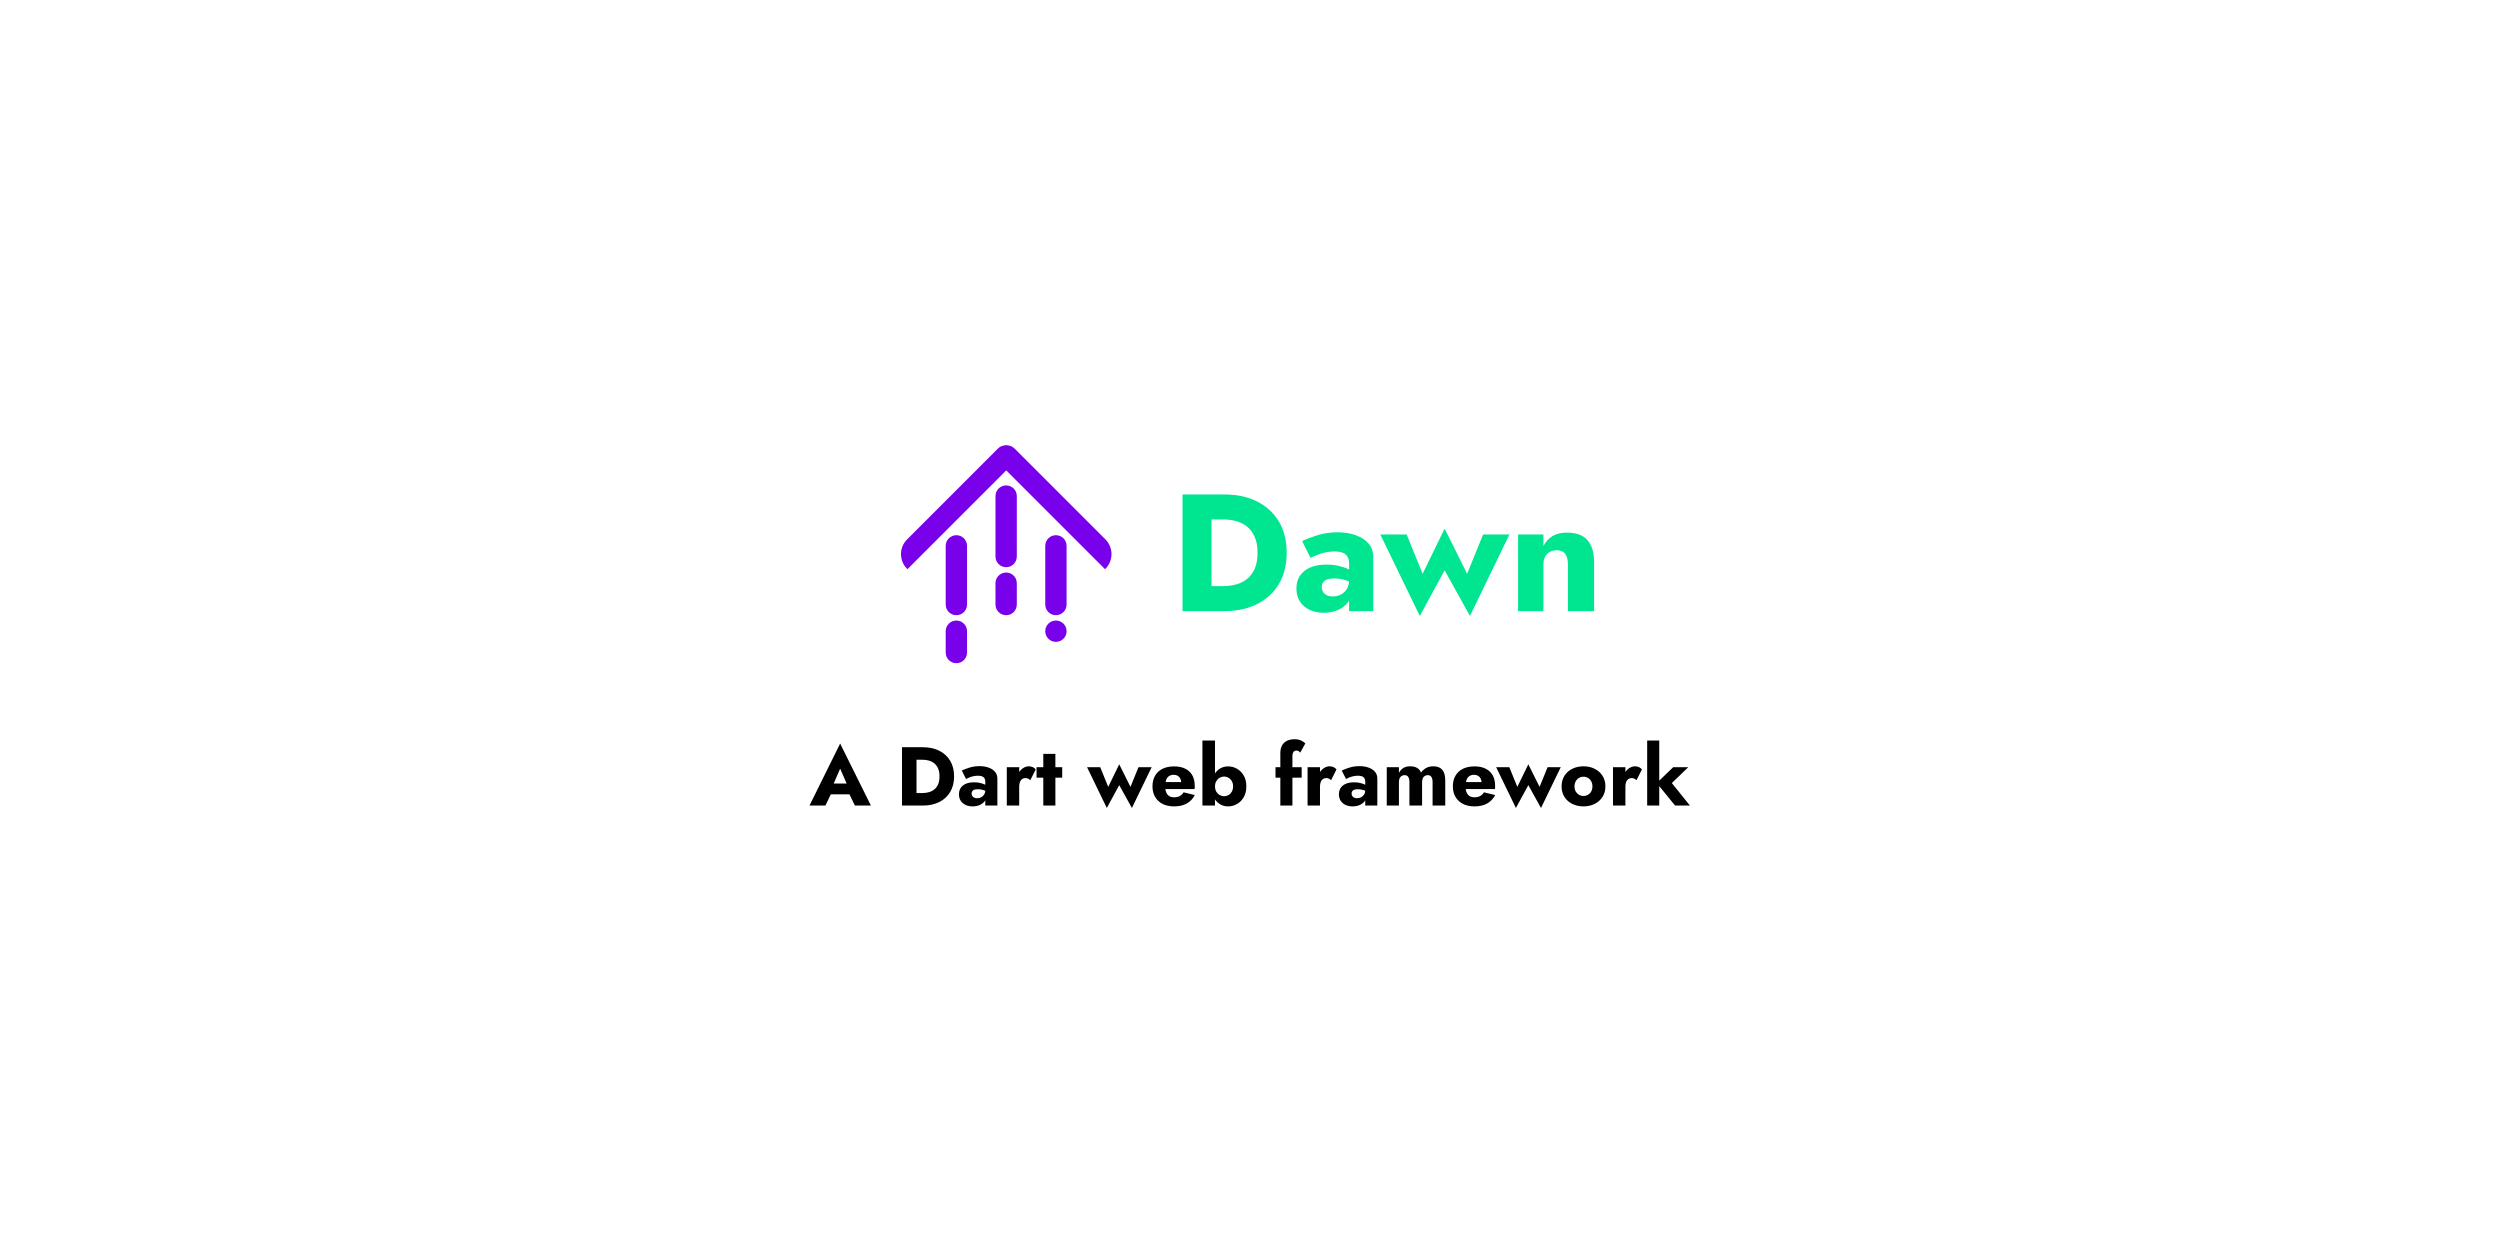
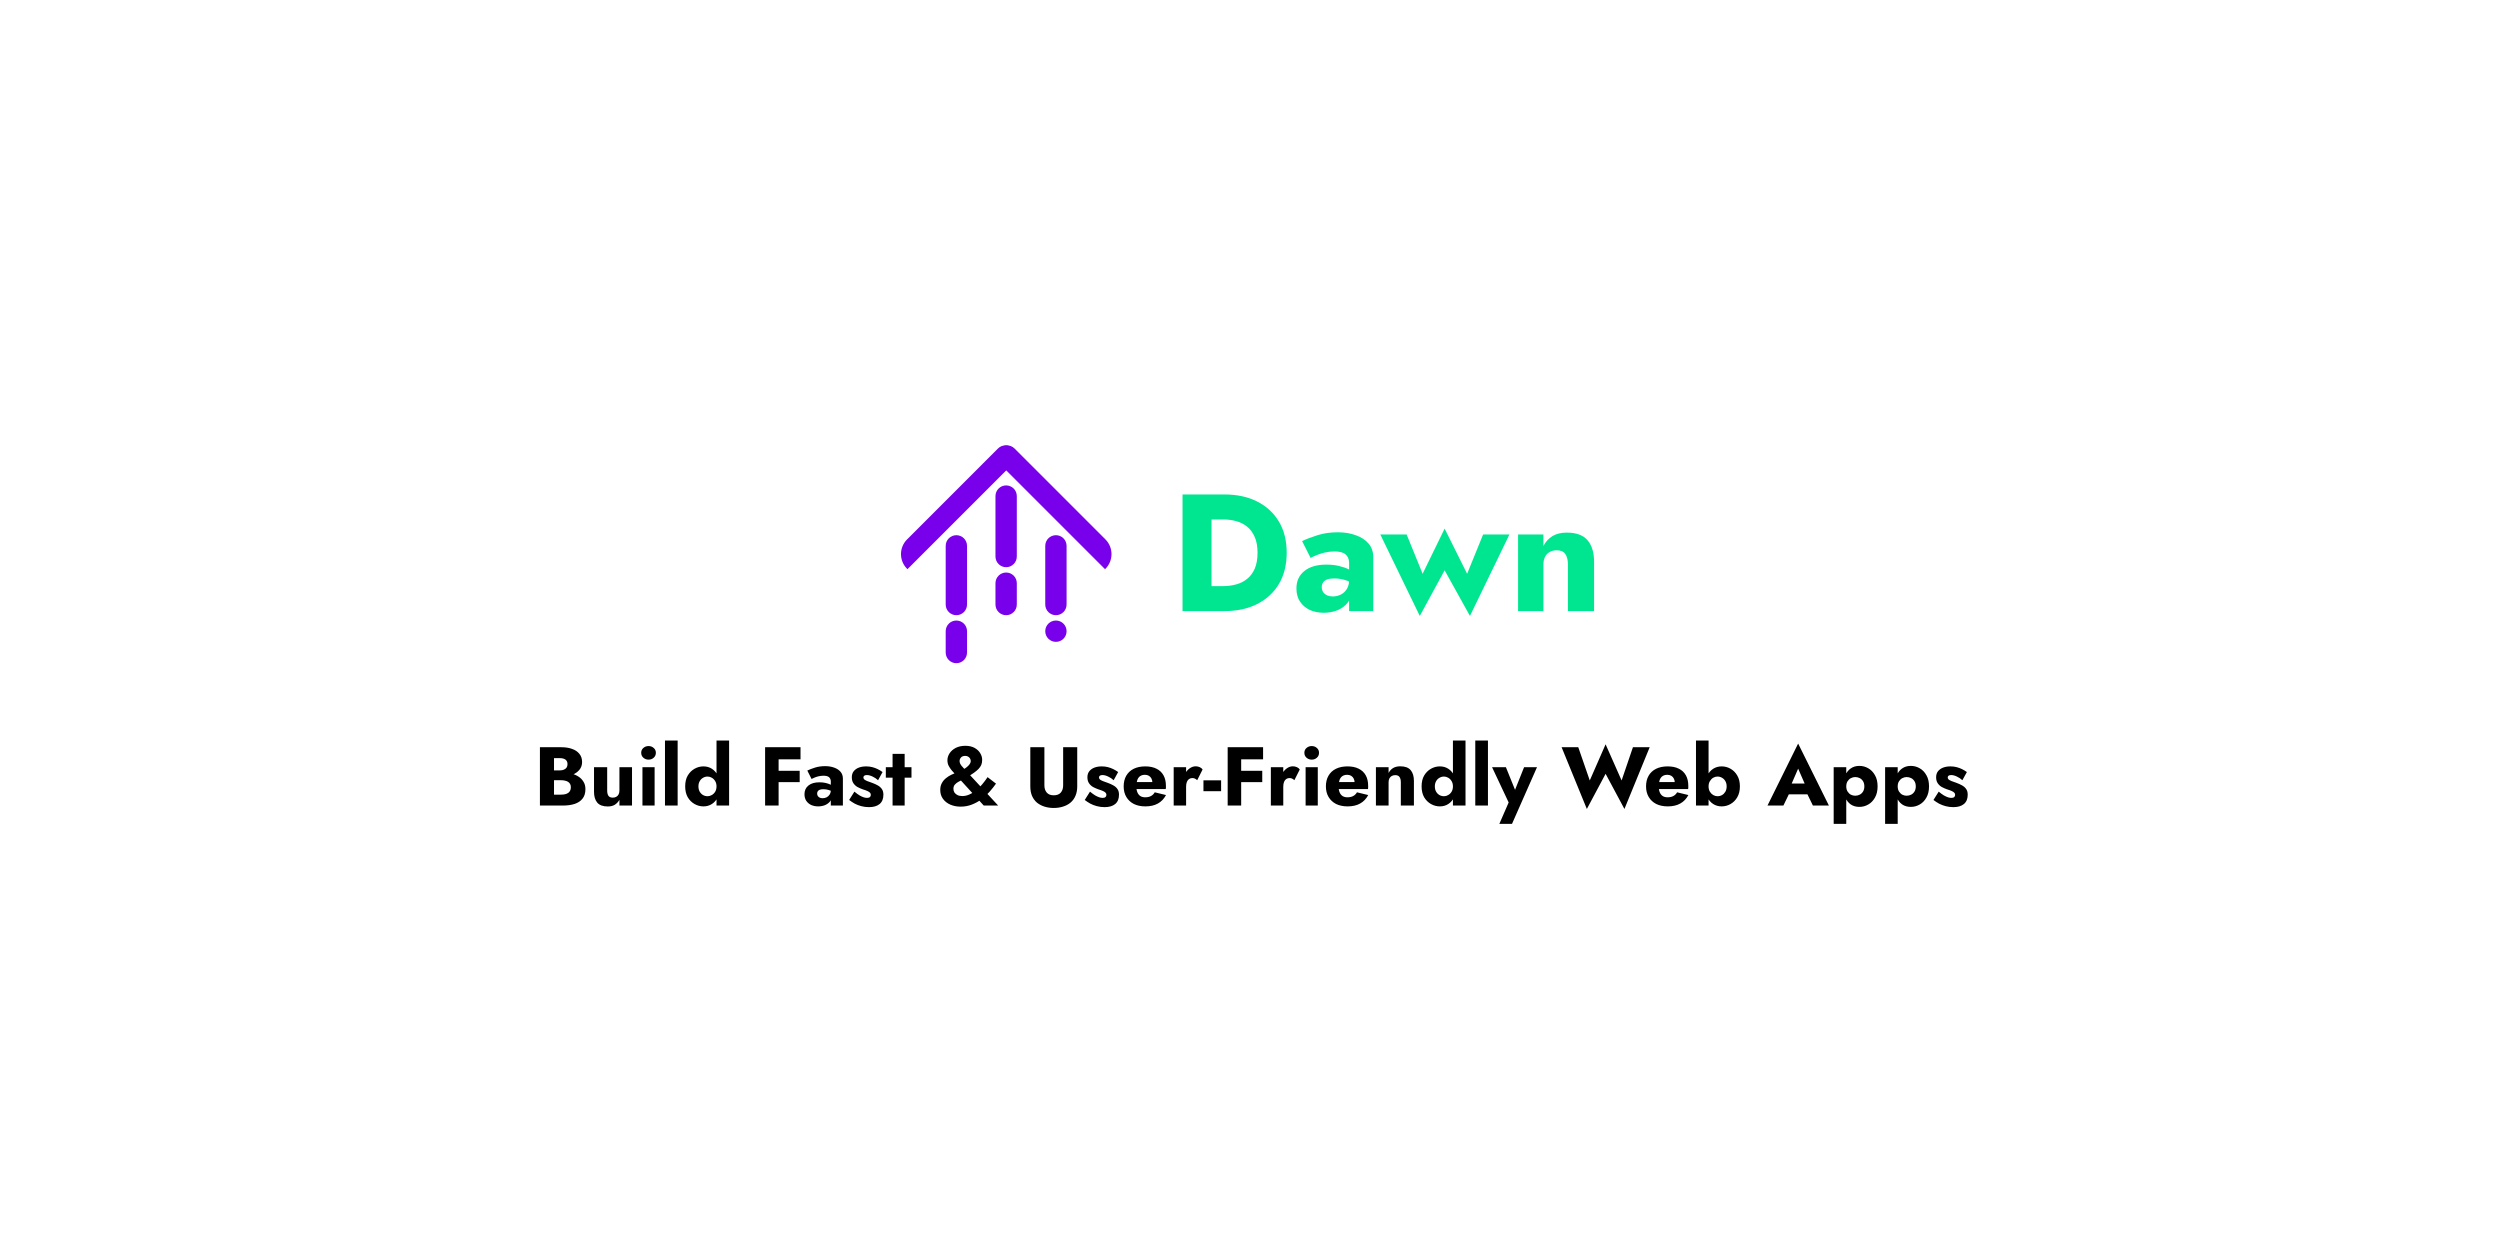
<svg xmlns="http://www.w3.org/2000/svg" width="720" height="360" viewBox="0 0 720 360" fill="none">
  <rect width="720" height="360" fill="white" />
  <path d="M340.568 142.4V176H348.92V142.4H340.568ZM352.568 176C356.248 176 359.432 175.312 362.12 173.936C364.808 172.56 366.888 170.624 368.36 168.128C369.832 165.6 370.568 162.624 370.568 159.2C370.568 155.744 369.832 152.768 368.36 150.272C366.888 147.776 364.808 145.84 362.12 144.464C359.432 143.088 356.248 142.4 352.568 142.4H345.944V149.6H352.28C353.56 149.6 354.792 149.76 355.976 150.08C357.192 150.4 358.248 150.928 359.144 151.664C360.072 152.4 360.808 153.392 361.352 154.64C361.896 155.856 362.168 157.376 362.168 159.2C362.168 161.024 361.896 162.56 361.352 163.808C360.808 165.024 360.072 166 359.144 166.736C358.248 167.472 357.192 168 355.976 168.32C354.792 168.64 353.56 168.8 352.28 168.8H345.944V176H352.568ZM380.667 169.088C380.667 168.544 380.795 168.096 381.051 167.744C381.307 167.36 381.691 167.072 382.203 166.88C382.715 166.688 383.403 166.592 384.267 166.592C385.387 166.592 386.443 166.752 387.435 167.072C388.459 167.36 389.355 167.792 390.123 168.368V165.152C389.739 164.736 389.163 164.336 388.395 163.952C387.627 163.568 386.699 163.248 385.611 162.992C384.555 162.736 383.355 162.608 382.011 162.608C379.259 162.608 377.131 163.232 375.627 164.48C374.123 165.696 373.371 167.36 373.371 169.472C373.371 170.976 373.723 172.256 374.427 173.312C375.163 174.368 376.123 175.168 377.307 175.712C378.523 176.224 379.835 176.48 381.243 176.48C382.651 176.48 383.963 176.24 385.179 175.76C386.395 175.248 387.387 174.512 388.155 173.552C388.923 172.56 389.307 171.36 389.307 169.952L388.539 167.072C388.539 168.096 388.315 168.96 387.867 169.664C387.419 170.368 386.843 170.896 386.139 171.248C385.435 171.6 384.667 171.776 383.835 171.776C383.259 171.776 382.731 171.68 382.251 171.488C381.771 171.264 381.387 170.96 381.099 170.576C380.811 170.16 380.667 169.664 380.667 169.088ZM377.451 160.688C377.771 160.496 378.283 160.256 378.987 159.968C379.691 159.648 380.507 159.376 381.435 159.152C382.395 158.928 383.371 158.816 384.363 158.816C385.035 158.816 385.627 158.88 386.139 159.008C386.683 159.136 387.131 159.344 387.483 159.632C387.835 159.92 388.091 160.272 388.251 160.688C388.443 161.072 388.539 161.536 388.539 162.08V176H395.499V160.448C395.499 158.912 395.051 157.616 394.155 156.56C393.259 155.504 392.043 154.704 390.507 154.16C388.971 153.584 387.227 153.296 385.275 153.296C383.195 153.296 381.275 153.568 379.515 154.112C377.755 154.656 376.251 155.232 375.003 155.84L377.451 160.688ZM397.523 153.92L408.899 177.392L416.051 164.24L423.347 177.392L434.723 153.92H427.139L422.531 165.248L416.051 152.24L409.715 165.248L405.107 153.92H397.523ZM451.559 162.56V176H459.095V161.792C459.095 159.136 458.471 157.072 457.223 155.6C455.975 154.128 453.975 153.392 451.223 153.392C449.591 153.392 448.215 153.728 447.095 154.4C446.007 155.072 445.143 156.016 444.503 157.232V153.92H437.207V176H444.503V162.56C444.503 161.696 444.663 160.96 444.983 160.352C445.303 159.744 445.751 159.28 446.327 158.96C446.903 158.64 447.575 158.48 448.343 158.48C449.495 158.48 450.311 158.832 450.791 159.536C451.303 160.24 451.559 161.248 451.559 162.56Z" fill="#00E690" />
  <path d="M287.844 133.517C286.645 132.317 286.645 130.372 287.844 129.172C289.044 127.973 290.989 127.973 292.189 129.172L318.357 155.341C320.7 157.684 320.7 161.483 318.357 163.826L318.255 163.928L287.844 133.517Z" fill="#7900EA" />
  <path d="M287.411 129.172C288.611 127.973 290.556 127.973 291.756 129.172C292.955 130.372 292.955 132.317 291.756 133.517L261.344 163.928L261.243 163.826C258.9 161.483 258.899 157.684 261.243 155.341L287.411 129.172Z" fill="#7900EA" />
  <rect x="286.696" y="139.8" width="6.144" height="23.552" rx="3.072" fill="#7900EA" />
  <rect x="301.032" y="178.712" width="6.144" height="6.144" rx="3.072" fill="#7900EA" />
  <rect x="286.696" y="164.888" width="6.144" height="12.288" rx="3.072" fill="#7900EA" />
  <rect x="272.36" y="178.712" width="6.144" height="12.288" rx="3.072" fill="#7900EA" />
  <rect x="272.36" y="154.136" width="6.144" height="23.04" rx="3.072" fill="#7900EA" />
  <rect x="301.032" y="154.136" width="6.144" height="23.04" rx="3.072" fill="#7900EA" />
-   <path d="M237.572 228.76H246.452L246.188 225.664H237.86L237.572 228.76ZM241.964 221.368L244.34 226.816L244.196 227.848L246.212 232H250.82L241.964 214.144L233.132 232H237.716L239.804 227.68L239.612 226.792L241.964 221.368ZM259.776 215.2V232H263.952V215.2H259.776ZM265.776 232C267.616 232 269.208 231.656 270.552 230.968C271.896 230.28 272.936 229.312 273.672 228.064C274.408 226.8 274.776 225.312 274.776 223.6C274.776 221.872 274.408 220.384 273.672 219.136C272.936 217.888 271.896 216.92 270.552 216.232C269.208 215.544 267.616 215.2 265.776 215.2H262.464V218.8H265.632C266.272 218.8 266.888 218.88 267.48 219.04C268.088 219.2 268.616 219.464 269.064 219.832C269.528 220.2 269.896 220.696 270.168 221.32C270.44 221.928 270.576 222.688 270.576 223.6C270.576 224.512 270.44 225.28 270.168 225.904C269.896 226.512 269.528 227 269.064 227.368C268.616 227.736 268.088 228 267.48 228.16C266.888 228.32 266.272 228.4 265.632 228.4H262.464V232H265.776ZM279.826 228.544C279.826 228.272 279.89 228.048 280.018 227.872C280.146 227.68 280.338 227.536 280.594 227.44C280.85 227.344 281.194 227.296 281.626 227.296C282.186 227.296 282.714 227.376 283.21 227.536C283.722 227.68 284.17 227.896 284.554 228.184V226.576C284.362 226.368 284.074 226.168 283.69 225.976C283.306 225.784 282.842 225.624 282.298 225.496C281.77 225.368 281.17 225.304 280.498 225.304C279.122 225.304 278.058 225.616 277.306 226.24C276.554 226.848 276.178 227.68 276.178 228.736C276.178 229.488 276.354 230.128 276.706 230.656C277.074 231.184 277.554 231.584 278.146 231.856C278.754 232.112 279.41 232.24 280.114 232.24C280.818 232.24 281.474 232.12 282.082 231.88C282.69 231.624 283.186 231.256 283.57 230.776C283.954 230.28 284.146 229.68 284.146 228.976L283.762 227.536C283.762 228.048 283.65 228.48 283.426 228.832C283.202 229.184 282.914 229.448 282.562 229.624C282.21 229.8 281.826 229.888 281.41 229.888C281.122 229.888 280.858 229.84 280.618 229.744C280.378 229.632 280.186 229.48 280.042 229.288C279.898 229.08 279.826 228.832 279.826 228.544ZM278.218 224.344C278.378 224.248 278.634 224.128 278.986 223.984C279.338 223.824 279.746 223.688 280.21 223.576C280.69 223.464 281.178 223.408 281.674 223.408C282.01 223.408 282.306 223.44 282.562 223.504C282.834 223.568 283.058 223.672 283.234 223.816C283.41 223.96 283.538 224.136 283.618 224.344C283.714 224.536 283.762 224.768 283.762 225.04V232H287.242V224.224C287.242 223.456 287.018 222.808 286.57 222.28C286.122 221.752 285.514 221.352 284.746 221.08C283.978 220.792 283.106 220.648 282.13 220.648C281.09 220.648 280.13 220.784 279.25 221.056C278.37 221.328 277.618 221.616 276.994 221.92L278.218 224.344ZM293.531 220.96H289.955V232H293.531V220.96ZM296.723 224.704L298.283 221.608C298.091 221.32 297.811 221.096 297.443 220.936C297.075 220.776 296.691 220.696 296.291 220.696C295.683 220.696 295.099 220.896 294.539 221.296C293.979 221.696 293.523 222.24 293.171 222.928C292.835 223.616 292.667 224.4 292.667 225.28L293.531 226.552C293.531 226.024 293.603 225.576 293.747 225.208C293.891 224.84 294.099 224.56 294.371 224.368C294.643 224.176 294.955 224.08 295.307 224.08C295.627 224.08 295.891 224.136 296.099 224.248C296.323 224.36 296.531 224.512 296.723 224.704ZM298.526 220.96V223.96H305.918V220.96H298.526ZM300.47 217.12V232H303.95V217.12H300.47ZM313.074 220.96L318.762 232.696L322.338 226.12L325.986 232.696L331.674 220.96H327.882L325.578 226.624L322.338 220.12L319.17 226.624L316.866 220.96H313.074ZM338.18 232.24C339.588 232.24 340.78 231.968 341.756 231.424C342.748 230.88 343.532 230.064 344.108 228.976L340.868 228.184C340.596 228.664 340.228 229.024 339.764 229.264C339.316 229.504 338.772 229.624 338.132 229.624C337.572 229.624 337.1 229.504 336.716 229.264C336.332 229.008 336.044 228.64 335.852 228.16C335.66 227.68 335.564 227.104 335.564 226.432C335.58 225.696 335.676 225.088 335.852 224.608C336.044 224.112 336.324 223.744 336.692 223.504C337.06 223.264 337.516 223.144 338.06 223.144C338.492 223.144 338.868 223.24 339.188 223.432C339.508 223.624 339.756 223.896 339.932 224.248C340.108 224.6 340.196 225.016 340.196 225.496C340.196 225.608 340.164 225.752 340.1 225.928C340.052 226.088 339.988 226.224 339.908 226.336L340.772 225.232H333.956V227.248H344.036C344.068 227.136 344.084 227 344.084 226.84C344.084 226.664 344.084 226.488 344.084 226.312C344.084 225.128 343.852 224.12 343.388 223.288C342.924 222.456 342.252 221.824 341.372 221.392C340.492 220.944 339.412 220.72 338.132 220.72C336.852 220.72 335.74 220.952 334.796 221.416C333.868 221.88 333.156 222.544 332.66 223.408C332.164 224.272 331.916 225.296 331.916 226.48C331.916 227.648 332.172 228.664 332.684 229.528C333.196 230.392 333.916 231.064 334.844 231.544C335.788 232.008 336.9 232.24 338.18 232.24ZM349.922 213.28H346.298V232H349.922V213.28ZM358.946 226.48C358.946 225.232 358.69 224.184 358.178 223.336C357.682 222.488 357.034 221.84 356.234 221.392C355.45 220.944 354.602 220.72 353.69 220.72C352.778 220.72 351.962 220.952 351.242 221.416C350.522 221.88 349.954 222.544 349.538 223.408C349.122 224.256 348.914 225.28 348.914 226.48C348.914 227.664 349.122 228.688 349.538 229.552C349.954 230.416 350.522 231.08 351.242 231.544C351.962 232.008 352.778 232.24 353.69 232.24C354.602 232.24 355.45 232.016 356.234 231.568C357.034 231.12 357.682 230.472 358.178 229.624C358.69 228.76 358.946 227.712 358.946 226.48ZM355.13 226.48C355.13 227.056 355.01 227.56 354.77 227.992C354.53 228.408 354.21 228.736 353.81 228.976C353.41 229.2 352.97 229.312 352.49 229.312C352.074 229.312 351.666 229.2 351.266 228.976C350.882 228.752 350.562 228.432 350.306 228.016C350.05 227.584 349.922 227.072 349.922 226.48C349.922 225.888 350.05 225.384 350.306 224.968C350.562 224.536 350.882 224.208 351.266 223.984C351.666 223.76 352.074 223.648 352.49 223.648C352.97 223.648 353.41 223.768 353.81 224.008C354.21 224.232 354.53 224.56 354.77 224.992C355.01 225.408 355.13 225.904 355.13 226.48ZM367.346 220.96V223.96H374.882V220.96H367.346ZM374.474 216.76L375.938 214.096C375.778 213.936 375.562 213.768 375.29 213.592C375.018 213.4 374.69 213.24 374.306 213.112C373.922 212.968 373.45 212.896 372.89 212.896C371.978 212.896 371.21 213.056 370.586 213.376C369.978 213.696 369.514 214.152 369.194 214.744C368.89 215.336 368.738 216.048 368.738 216.88V232H372.218V217.792C372.218 217.408 372.266 217.096 372.362 216.856C372.458 216.616 372.586 216.44 372.746 216.328C372.922 216.216 373.13 216.16 373.37 216.16C373.578 216.16 373.77 216.208 373.946 216.304C374.138 216.4 374.314 216.552 374.474 216.76ZM380.156 220.96H376.58V232H380.156V220.96ZM383.348 224.704L384.908 221.608C384.716 221.32 384.436 221.096 384.068 220.936C383.7 220.776 383.316 220.696 382.916 220.696C382.308 220.696 381.724 220.896 381.164 221.296C380.604 221.696 380.148 222.24 379.796 222.928C379.46 223.616 379.292 224.4 379.292 225.28L380.156 226.552C380.156 226.024 380.228 225.576 380.372 225.208C380.516 224.84 380.724 224.56 380.996 224.368C381.268 224.176 381.58 224.08 381.932 224.08C382.252 224.08 382.516 224.136 382.724 224.248C382.948 224.36 383.156 224.512 383.348 224.704ZM389.255 228.544C389.255 228.272 389.319 228.048 389.447 227.872C389.575 227.68 389.767 227.536 390.023 227.44C390.279 227.344 390.623 227.296 391.055 227.296C391.615 227.296 392.143 227.376 392.639 227.536C393.151 227.68 393.599 227.896 393.983 228.184V226.576C393.791 226.368 393.503 226.168 393.119 225.976C392.735 225.784 392.271 225.624 391.727 225.496C391.199 225.368 390.599 225.304 389.927 225.304C388.551 225.304 387.487 225.616 386.735 226.24C385.983 226.848 385.607 227.68 385.607 228.736C385.607 229.488 385.783 230.128 386.135 230.656C386.503 231.184 386.983 231.584 387.575 231.856C388.183 232.112 388.839 232.24 389.543 232.24C390.247 232.24 390.903 232.12 391.511 231.88C392.119 231.624 392.615 231.256 392.999 230.776C393.383 230.28 393.575 229.68 393.575 228.976L393.191 227.536C393.191 228.048 393.079 228.48 392.855 228.832C392.631 229.184 392.343 229.448 391.991 229.624C391.639 229.8 391.255 229.888 390.839 229.888C390.551 229.888 390.287 229.84 390.047 229.744C389.807 229.632 389.615 229.48 389.471 229.288C389.327 229.08 389.255 228.832 389.255 228.544ZM387.647 224.344C387.807 224.248 388.063 224.128 388.415 223.984C388.767 223.824 389.175 223.688 389.639 223.576C390.119 223.464 390.607 223.408 391.103 223.408C391.439 223.408 391.735 223.44 391.991 223.504C392.263 223.568 392.487 223.672 392.663 223.816C392.839 223.96 392.967 224.136 393.047 224.344C393.143 224.536 393.191 224.768 393.191 225.04V232H396.671V224.224C396.671 223.456 396.447 222.808 395.999 222.28C395.551 221.752 394.943 221.352 394.175 221.08C393.407 220.792 392.535 220.648 391.559 220.648C390.519 220.648 389.559 220.784 388.679 221.056C387.799 221.328 387.047 221.616 386.423 221.92L387.647 224.344ZM416.233 224.896C416.233 224 416.121 223.24 415.897 222.616C415.673 221.992 415.305 221.52 414.793 221.2C414.297 220.864 413.617 220.696 412.753 220.696C412.001 220.696 411.329 220.856 410.737 221.176C410.145 221.496 409.649 221.944 409.249 222.52C409.025 221.928 408.657 221.48 408.145 221.176C407.633 220.856 406.945 220.696 406.081 220.696C405.329 220.696 404.681 220.864 404.137 221.2C403.609 221.536 403.193 222 402.889 222.592V220.96H399.385V232H402.889V225.28C402.889 224.832 402.953 224.456 403.081 224.152C403.225 223.848 403.417 223.624 403.657 223.48C403.913 223.32 404.201 223.24 404.521 223.24C405.017 223.24 405.369 223.416 405.577 223.768C405.801 224.104 405.913 224.608 405.913 225.28V232H409.561V225.28C409.561 224.832 409.625 224.456 409.753 224.152C409.897 223.848 410.089 223.624 410.329 223.48C410.585 223.32 410.873 223.24 411.193 223.24C411.689 223.24 412.041 223.416 412.249 223.768C412.473 224.104 412.585 224.608 412.585 225.28V232H416.233V224.896ZM424.688 232.24C426.096 232.24 427.288 231.968 428.264 231.424C429.256 230.88 430.04 230.064 430.616 228.976L427.376 228.184C427.104 228.664 426.736 229.024 426.272 229.264C425.824 229.504 425.28 229.624 424.64 229.624C424.08 229.624 423.608 229.504 423.224 229.264C422.84 229.008 422.552 228.64 422.36 228.16C422.168 227.68 422.072 227.104 422.072 226.432C422.088 225.696 422.184 225.088 422.36 224.608C422.552 224.112 422.832 223.744 423.2 223.504C423.568 223.264 424.024 223.144 424.568 223.144C425 223.144 425.376 223.24 425.696 223.432C426.016 223.624 426.264 223.896 426.44 224.248C426.616 224.6 426.704 225.016 426.704 225.496C426.704 225.608 426.672 225.752 426.608 225.928C426.56 226.088 426.496 226.224 426.416 226.336L427.28 225.232H420.464V227.248H430.544C430.576 227.136 430.592 227 430.592 226.84C430.592 226.664 430.592 226.488 430.592 226.312C430.592 225.128 430.36 224.12 429.896 223.288C429.432 222.456 428.76 221.824 427.88 221.392C427 220.944 425.92 220.72 424.64 220.72C423.36 220.72 422.248 220.952 421.304 221.416C420.376 221.88 419.664 222.544 419.168 223.408C418.672 224.272 418.424 225.296 418.424 226.48C418.424 227.648 418.68 228.664 419.192 229.528C419.704 230.392 420.424 231.064 421.352 231.544C422.296 232.008 423.408 232.24 424.688 232.24ZM430.894 220.96L436.583 232.696L440.159 226.12L443.807 232.696L449.495 220.96H445.703L443.398 226.624L440.159 220.12L436.991 226.624L434.687 220.96H430.894ZM449.737 226.48C449.737 227.632 450.009 228.64 450.553 229.504C451.097 230.368 451.849 231.04 452.809 231.52C453.769 232 454.849 232.24 456.049 232.24C457.249 232.24 458.321 232 459.265 231.52C460.225 231.04 460.977 230.368 461.521 229.504C462.081 228.64 462.361 227.632 462.361 226.48C462.361 225.312 462.081 224.296 461.521 223.432C460.977 222.568 460.225 221.896 459.265 221.416C458.321 220.936 457.249 220.696 456.049 220.696C454.849 220.696 453.769 220.936 452.809 221.416C451.849 221.896 451.097 222.568 450.553 223.432C450.009 224.296 449.737 225.312 449.737 226.48ZM453.457 226.48C453.457 225.904 453.577 225.408 453.817 224.992C454.057 224.576 454.369 224.256 454.753 224.032C455.137 223.808 455.569 223.696 456.049 223.696C456.513 223.696 456.937 223.808 457.321 224.032C457.721 224.256 458.033 224.576 458.257 224.992C458.497 225.408 458.617 225.904 458.617 226.48C458.617 227.056 458.497 227.552 458.257 227.968C458.033 228.368 457.721 228.68 457.321 228.904C456.937 229.128 456.513 229.24 456.049 229.24C455.569 229.24 455.137 229.128 454.753 228.904C454.369 228.68 454.057 228.368 453.817 227.968C453.577 227.552 453.457 227.056 453.457 226.48ZM468.117 220.96H464.541V232H468.117V220.96ZM471.309 224.704L472.869 221.608C472.677 221.32 472.397 221.096 472.029 220.936C471.661 220.776 471.277 220.696 470.877 220.696C470.269 220.696 469.685 220.896 469.125 221.296C468.565 221.696 468.109 222.24 467.757 222.928C467.421 223.616 467.253 224.4 467.253 225.28L468.117 226.552C468.117 226.024 468.189 225.576 468.333 225.208C468.477 224.84 468.685 224.56 468.957 224.368C469.229 224.176 469.541 224.08 469.893 224.08C470.213 224.08 470.477 224.136 470.685 224.248C470.909 224.36 471.117 224.512 471.309 224.704ZM474.384 213.28V232H477.864V213.28H474.384ZM481.872 220.96L477.144 225.52L482.424 232H486.696L481.488 225.52L486.216 220.96H481.872Z" fill="black" />
+   <path d="M158.523 223.648H161.667C162.835 223.648 163.859 223.488 164.739 223.168C165.635 222.832 166.339 222.352 166.851 221.728C167.379 221.104 167.643 220.352 167.643 219.472C167.643 218.512 167.379 217.72 166.851 217.096C166.339 216.456 165.635 215.984 164.739 215.68C163.859 215.36 162.835 215.2 161.667 215.2H155.499V232H162.075C163.403 232 164.555 231.84 165.531 231.52C166.507 231.184 167.259 230.672 167.787 229.984C168.331 229.296 168.603 228.392 168.603 227.272C168.603 226.424 168.411 225.704 168.027 225.112C167.659 224.504 167.163 224.008 166.539 223.624C165.915 223.224 165.219 222.936 164.451 222.76C163.683 222.584 162.891 222.496 162.075 222.496H158.523V224.704H161.619C162.019 224.704 162.379 224.744 162.699 224.824C163.035 224.888 163.331 225 163.587 225.16C163.843 225.32 164.043 225.528 164.187 225.784C164.331 226.04 164.403 226.344 164.403 226.696C164.403 227.24 164.275 227.672 164.019 227.992C163.779 228.296 163.451 228.52 163.035 228.664C162.619 228.792 162.147 228.856 161.619 228.856H159.555V218.344H161.235C161.939 218.344 162.483 218.488 162.867 218.776C163.251 219.064 163.443 219.496 163.443 220.072C163.443 220.456 163.355 220.784 163.179 221.056C163.003 221.312 162.747 221.512 162.411 221.656C162.091 221.8 161.699 221.872 161.235 221.872H158.523V223.648ZM174.868 227.68V220.96H171.076V228.064C171.076 229.376 171.388 230.408 172.012 231.16C172.652 231.896 173.66 232.264 175.036 232.264C175.852 232.264 176.532 232.096 177.076 231.76C177.62 231.408 178.06 230.936 178.396 230.344V232H182.02V220.96H178.396V227.68C178.396 228.112 178.316 228.48 178.156 228.784C177.996 229.088 177.772 229.32 177.484 229.48C177.212 229.64 176.876 229.72 176.476 229.72C175.884 229.72 175.468 229.544 175.228 229.192C174.988 228.824 174.868 228.32 174.868 227.68ZM184.665 216.808C184.665 217.384 184.873 217.856 185.289 218.224C185.705 218.592 186.201 218.776 186.777 218.776C187.369 218.776 187.865 218.592 188.265 218.224C188.681 217.856 188.889 217.384 188.889 216.808C188.889 216.232 188.681 215.768 188.265 215.416C187.865 215.048 187.369 214.864 186.777 214.864C186.201 214.864 185.705 215.048 185.289 215.416C184.873 215.768 184.665 216.232 184.665 216.808ZM185.025 220.96V232H188.529V220.96H185.025ZM191.514 213.28V232H195.162V213.28H191.514ZM206.358 213.28V232H209.982V213.28H206.358ZM197.334 226.48C197.334 227.712 197.582 228.76 198.078 229.624C198.59 230.472 199.246 231.12 200.046 231.568C200.846 232.016 201.694 232.24 202.59 232.24C203.518 232.24 204.334 232.008 205.038 231.544C205.758 231.08 206.326 230.416 206.742 229.552C207.158 228.688 207.366 227.664 207.366 226.48C207.366 225.28 207.158 224.256 206.742 223.408C206.326 222.544 205.758 221.88 205.038 221.416C204.334 220.952 203.518 220.72 202.59 220.72C201.694 220.72 200.846 220.944 200.046 221.392C199.246 221.84 198.59 222.488 198.078 223.336C197.582 224.184 197.334 225.232 197.334 226.48ZM201.15 226.48C201.15 225.904 201.27 225.408 201.51 224.992C201.75 224.56 202.07 224.232 202.47 224.008C202.87 223.768 203.31 223.648 203.79 223.648C204.206 223.648 204.606 223.76 204.99 223.984C205.39 224.208 205.718 224.536 205.974 224.968C206.23 225.384 206.358 225.888 206.358 226.48C206.358 227.072 206.23 227.584 205.974 228.016C205.718 228.432 205.39 228.752 204.99 228.976C204.606 229.2 204.206 229.312 203.79 229.312C203.31 229.312 202.87 229.2 202.47 228.976C202.07 228.736 201.75 228.408 201.51 227.992C201.27 227.56 201.15 227.056 201.15 226.48ZM223.038 218.68H230.55V215.2H223.038V218.68ZM223.038 225.256H230.31V221.992H223.038V225.256ZM220.35 215.2V232H224.238V215.2H220.35ZM235.337 228.544C235.337 228.272 235.401 228.048 235.529 227.872C235.657 227.68 235.849 227.536 236.105 227.44C236.361 227.344 236.705 227.296 237.137 227.296C237.697 227.296 238.225 227.376 238.721 227.536C239.233 227.68 239.681 227.896 240.065 228.184V226.576C239.873 226.368 239.585 226.168 239.201 225.976C238.817 225.784 238.353 225.624 237.809 225.496C237.281 225.368 236.681 225.304 236.009 225.304C234.633 225.304 233.569 225.616 232.817 226.24C232.065 226.848 231.689 227.68 231.689 228.736C231.689 229.488 231.865 230.128 232.217 230.656C232.585 231.184 233.065 231.584 233.657 231.856C234.265 232.112 234.921 232.24 235.625 232.24C236.329 232.24 236.985 232.12 237.593 231.88C238.201 231.624 238.697 231.256 239.081 230.776C239.465 230.28 239.657 229.68 239.657 228.976L239.273 227.536C239.273 228.048 239.161 228.48 238.937 228.832C238.713 229.184 238.425 229.448 238.073 229.624C237.721 229.8 237.337 229.888 236.921 229.888C236.633 229.888 236.369 229.84 236.129 229.744C235.889 229.632 235.697 229.48 235.553 229.288C235.409 229.08 235.337 228.832 235.337 228.544ZM233.729 224.344C233.889 224.248 234.145 224.128 234.497 223.984C234.849 223.824 235.257 223.688 235.721 223.576C236.201 223.464 236.689 223.408 237.185 223.408C237.521 223.408 237.817 223.44 238.073 223.504C238.345 223.568 238.569 223.672 238.745 223.816C238.921 223.96 239.049 224.136 239.129 224.344C239.225 224.536 239.273 224.768 239.273 225.04V232H242.753V224.224C242.753 223.456 242.529 222.808 242.081 222.28C241.633 221.752 241.025 221.352 240.257 221.08C239.489 220.792 238.617 220.648 237.641 220.648C236.601 220.648 235.641 220.784 234.761 221.056C233.881 221.328 233.129 221.616 232.505 221.92L233.729 224.344ZM246.067 227.992L244.555 230.392C245.051 230.776 245.587 231.128 246.163 231.448C246.739 231.752 247.363 231.992 248.035 232.168C248.723 232.36 249.467 232.456 250.267 232.456C251.579 232.456 252.595 232.16 253.315 231.568C254.051 230.96 254.419 230.064 254.419 228.88C254.419 228.192 254.267 227.64 253.963 227.224C253.675 226.808 253.283 226.464 252.787 226.192C252.307 225.92 251.779 225.68 251.203 225.472C250.659 225.264 250.195 225.096 249.811 224.968C249.443 224.824 249.155 224.672 248.947 224.512C248.755 224.352 248.659 224.152 248.659 223.912C248.659 223.704 248.739 223.536 248.899 223.408C249.075 223.28 249.331 223.216 249.667 223.216C250.163 223.216 250.707 223.36 251.299 223.648C251.891 223.92 252.419 224.272 252.883 224.704L254.179 222.352C253.747 222.032 253.283 221.752 252.787 221.512C252.307 221.272 251.787 221.08 251.227 220.936C250.683 220.792 250.091 220.72 249.451 220.72C248.651 220.72 247.939 220.84 247.315 221.08C246.707 221.32 246.219 221.672 245.851 222.136C245.499 222.6 245.323 223.168 245.323 223.84C245.323 224.544 245.475 225.12 245.779 225.568C246.083 226.016 246.467 226.376 246.931 226.648C247.411 226.904 247.915 227.128 248.443 227.32C249.035 227.496 249.499 227.664 249.835 227.824C250.187 227.984 250.435 228.152 250.579 228.328C250.723 228.488 250.795 228.688 250.795 228.928C250.795 229.184 250.707 229.392 250.531 229.552C250.355 229.712 250.083 229.792 249.715 229.792C249.459 229.792 249.155 229.744 248.803 229.648C248.451 229.536 248.043 229.352 247.579 229.096C247.131 228.824 246.627 228.456 246.067 227.992ZM255.116 220.96V223.96H262.508V220.96H255.116ZM257.06 217.12V232H260.54V217.12H257.06ZM275.184 223.072L283.32 232H287.472L278.592 222.4C277.952 221.696 277.416 221.104 276.984 220.624C276.568 220.128 276.36 219.648 276.36 219.184C276.36 218.8 276.496 218.456 276.768 218.152C277.04 217.848 277.448 217.696 277.992 217.696C278.328 217.696 278.608 217.768 278.832 217.912C279.072 218.056 279.256 218.24 279.384 218.464C279.512 218.688 279.576 218.928 279.576 219.184C279.576 219.616 279.336 220.072 278.856 220.552C278.392 221.032 277.712 221.488 276.816 221.92C276.48 222.08 276.056 222.256 275.544 222.448C275.048 222.64 274.52 222.872 273.96 223.144C273.416 223.4 272.904 223.728 272.424 224.128C271.944 224.512 271.552 224.984 271.248 225.544C270.944 226.088 270.792 226.744 270.792 227.512C270.792 228.504 271.056 229.36 271.584 230.08C272.112 230.8 272.816 231.352 273.696 231.736C274.592 232.12 275.576 232.312 276.648 232.312C277.816 232.312 278.904 232.112 279.912 231.712C280.936 231.312 281.872 230.792 282.72 230.152C283.568 229.496 284.336 228.776 285.024 227.992C285.712 227.208 286.32 226.44 286.848 225.688L284.424 223.816C283.928 224.568 283.4 225.272 282.84 225.928C282.296 226.584 281.712 227.16 281.088 227.656C280.464 228.152 279.816 228.544 279.144 228.832C278.488 229.12 277.816 229.264 277.128 229.264C276.584 229.264 276.12 229.168 275.736 228.976C275.368 228.784 275.08 228.536 274.872 228.232C274.68 227.912 274.584 227.56 274.584 227.176C274.584 226.68 274.72 226.28 274.992 225.976C275.264 225.656 275.608 225.384 276.024 225.16C276.44 224.92 276.888 224.696 277.368 224.488C277.864 224.264 278.32 224.016 278.736 223.744C279.408 223.296 280 222.896 280.512 222.544C281.024 222.176 281.456 221.816 281.808 221.464C282.16 221.096 282.424 220.712 282.6 220.312C282.776 219.896 282.864 219.408 282.864 218.848C282.864 218.176 282.68 217.536 282.312 216.928C281.944 216.304 281.4 215.792 280.68 215.392C279.96 214.992 279.072 214.792 278.016 214.792C276.96 214.792 276.04 214.992 275.256 215.392C274.488 215.792 273.896 216.312 273.48 216.952C273.064 217.592 272.856 218.256 272.856 218.944C272.856 219.52 272.968 220.04 273.192 220.504C273.432 220.968 273.728 221.416 274.08 221.848C274.448 222.264 274.816 222.672 275.184 223.072ZM296.73 215.2V226.48C296.73 227.536 296.898 228.456 297.234 229.24C297.586 230.024 298.066 230.672 298.674 231.184C299.298 231.68 300.018 232.056 300.834 232.312C301.65 232.568 302.53 232.696 303.474 232.696C304.418 232.696 305.298 232.568 306.114 232.312C306.946 232.056 307.666 231.68 308.274 231.184C308.898 230.672 309.378 230.024 309.714 229.24C310.066 228.456 310.242 227.536 310.242 226.48V215.2H306.186V226.192C306.186 227.04 305.962 227.728 305.514 228.256C305.066 228.784 304.386 229.048 303.474 229.048C302.578 229.048 301.906 228.784 301.458 228.256C301.01 227.728 300.786 227.04 300.786 226.192V215.2H296.73ZM313.918 227.992L312.406 230.392C312.902 230.776 313.438 231.128 314.014 231.448C314.59 231.752 315.214 231.992 315.886 232.168C316.574 232.36 317.318 232.456 318.118 232.456C319.43 232.456 320.446 232.16 321.166 231.568C321.902 230.96 322.27 230.064 322.27 228.88C322.27 228.192 322.118 227.64 321.814 227.224C321.526 226.808 321.134 226.464 320.638 226.192C320.158 225.92 319.63 225.68 319.054 225.472C318.51 225.264 318.046 225.096 317.662 224.968C317.294 224.824 317.006 224.672 316.798 224.512C316.606 224.352 316.51 224.152 316.51 223.912C316.51 223.704 316.59 223.536 316.75 223.408C316.926 223.28 317.182 223.216 317.518 223.216C318.014 223.216 318.558 223.36 319.15 223.648C319.742 223.92 320.27 224.272 320.734 224.704L322.03 222.352C321.598 222.032 321.134 221.752 320.638 221.512C320.158 221.272 319.638 221.08 319.078 220.936C318.534 220.792 317.942 220.72 317.302 220.72C316.502 220.72 315.79 220.84 315.166 221.08C314.558 221.32 314.07 221.672 313.702 222.136C313.35 222.6 313.174 223.168 313.174 223.84C313.174 224.544 313.326 225.12 313.63 225.568C313.934 226.016 314.318 226.376 314.782 226.648C315.262 226.904 315.766 227.128 316.294 227.32C316.886 227.496 317.35 227.664 317.686 227.824C318.038 227.984 318.286 228.152 318.43 228.328C318.574 228.488 318.646 228.688 318.646 228.928C318.646 229.184 318.558 229.392 318.382 229.552C318.206 229.712 317.934 229.792 317.566 229.792C317.31 229.792 317.006 229.744 316.654 229.648C316.302 229.536 315.894 229.352 315.43 229.096C314.982 228.824 314.478 228.456 313.918 227.992ZM329.88 232.24C331.288 232.24 332.48 231.968 333.456 231.424C334.448 230.88 335.232 230.064 335.808 228.976L332.568 228.184C332.296 228.664 331.928 229.024 331.464 229.264C331.016 229.504 330.472 229.624 329.832 229.624C329.272 229.624 328.8 229.504 328.416 229.264C328.032 229.008 327.744 228.64 327.552 228.16C327.36 227.68 327.264 227.104 327.264 226.432C327.28 225.696 327.376 225.088 327.552 224.608C327.744 224.112 328.024 223.744 328.392 223.504C328.76 223.264 329.216 223.144 329.76 223.144C330.192 223.144 330.568 223.24 330.888 223.432C331.208 223.624 331.456 223.896 331.632 224.248C331.808 224.6 331.896 225.016 331.896 225.496C331.896 225.608 331.864 225.752 331.8 225.928C331.752 226.088 331.688 226.224 331.608 226.336L332.472 225.232H325.656V227.248H335.736C335.768 227.136 335.784 227 335.784 226.84C335.784 226.664 335.784 226.488 335.784 226.312C335.784 225.128 335.552 224.12 335.088 223.288C334.624 222.456 333.952 221.824 333.072 221.392C332.192 220.944 331.112 220.72 329.832 220.72C328.552 220.72 327.44 220.952 326.496 221.416C325.568 221.88 324.856 222.544 324.36 223.408C323.864 224.272 323.616 225.296 323.616 226.48C323.616 227.648 323.872 228.664 324.384 229.528C324.896 230.392 325.616 231.064 326.544 231.544C327.488 232.008 328.6 232.24 329.88 232.24ZM341.597 220.96H338.021V232H341.597V220.96ZM344.789 224.704L346.349 221.608C346.157 221.32 345.877 221.096 345.509 220.936C345.141 220.776 344.757 220.696 344.357 220.696C343.749 220.696 343.165 220.896 342.605 221.296C342.045 221.696 341.589 222.24 341.237 222.928C340.901 223.616 340.733 224.4 340.733 225.28L341.597 226.552C341.597 226.024 341.669 225.576 341.813 225.208C341.957 224.84 342.165 224.56 342.437 224.368C342.709 224.176 343.021 224.08 343.373 224.08C343.693 224.08 343.957 224.136 344.165 224.248C344.389 224.36 344.597 224.512 344.789 224.704ZM346.593 227.872H351.681V224.728H346.593V227.872ZM356.257 218.68H363.769V215.2H356.257V218.68ZM356.257 225.256H363.529V221.992H356.257V225.256ZM353.569 215.2V232H357.457V215.2H353.569ZM369.582 220.96H366.006V232H369.582V220.96ZM372.774 224.704L374.334 221.608C374.142 221.32 373.862 221.096 373.494 220.936C373.126 220.776 372.742 220.696 372.342 220.696C371.734 220.696 371.15 220.896 370.59 221.296C370.03 221.696 369.574 222.24 369.222 222.928C368.886 223.616 368.718 224.4 368.718 225.28L369.582 226.552C369.582 226.024 369.654 225.576 369.798 225.208C369.942 224.84 370.15 224.56 370.422 224.368C370.694 224.176 371.006 224.08 371.358 224.08C371.678 224.08 371.942 224.136 372.15 224.248C372.374 224.36 372.582 224.512 372.774 224.704ZM375.657 216.808C375.657 217.384 375.865 217.856 376.281 218.224C376.697 218.592 377.193 218.776 377.769 218.776C378.361 218.776 378.857 218.592 379.257 218.224C379.673 217.856 379.881 217.384 379.881 216.808C379.881 216.232 379.673 215.768 379.257 215.416C378.857 215.048 378.361 214.864 377.769 214.864C377.193 214.864 376.697 215.048 376.281 215.416C375.865 215.768 375.657 216.232 375.657 216.808ZM376.017 220.96V232H379.521V220.96H376.017ZM388.122 232.24C389.53 232.24 390.722 231.968 391.698 231.424C392.69 230.88 393.474 230.064 394.05 228.976L390.81 228.184C390.538 228.664 390.17 229.024 389.706 229.264C389.258 229.504 388.714 229.624 388.074 229.624C387.514 229.624 387.042 229.504 386.658 229.264C386.274 229.008 385.986 228.64 385.794 228.16C385.602 227.68 385.506 227.104 385.506 226.432C385.522 225.696 385.618 225.088 385.794 224.608C385.986 224.112 386.266 223.744 386.634 223.504C387.002 223.264 387.458 223.144 388.002 223.144C388.434 223.144 388.81 223.24 389.13 223.432C389.45 223.624 389.698 223.896 389.874 224.248C390.05 224.6 390.138 225.016 390.138 225.496C390.138 225.608 390.106 225.752 390.042 225.928C389.994 226.088 389.93 226.224 389.85 226.336L390.714 225.232H383.898V227.248H393.978C394.01 227.136 394.026 227 394.026 226.84C394.026 226.664 394.026 226.488 394.026 226.312C394.026 225.128 393.794 224.12 393.33 223.288C392.866 222.456 392.194 221.824 391.314 221.392C390.434 220.944 389.354 220.72 388.074 220.72C386.794 220.72 385.682 220.952 384.738 221.416C383.81 221.88 383.098 222.544 382.602 223.408C382.106 224.272 381.858 225.296 381.858 226.48C381.858 227.648 382.114 228.664 382.626 229.528C383.138 230.392 383.858 231.064 384.786 231.544C385.73 232.008 386.842 232.24 388.122 232.24ZM403.44 225.28V232H407.208V224.896C407.208 223.568 406.896 222.536 406.272 221.8C405.648 221.064 404.648 220.696 403.272 220.696C402.456 220.696 401.768 220.864 401.208 221.2C400.664 221.536 400.232 222.008 399.912 222.616V220.96H396.264V232H399.912V225.28C399.912 224.848 399.992 224.48 400.152 224.176C400.312 223.872 400.536 223.64 400.824 223.48C401.112 223.32 401.448 223.24 401.832 223.24C402.408 223.24 402.816 223.416 403.056 223.768C403.312 224.12 403.44 224.624 403.44 225.28ZM418.444 213.28V232H422.068V213.28H418.444ZM409.42 226.48C409.42 227.712 409.668 228.76 410.164 229.624C410.676 230.472 411.332 231.12 412.132 231.568C412.932 232.016 413.78 232.24 414.676 232.24C415.604 232.24 416.42 232.008 417.124 231.544C417.844 231.08 418.412 230.416 418.828 229.552C419.244 228.688 419.452 227.664 419.452 226.48C419.452 225.28 419.244 224.256 418.828 223.408C418.412 222.544 417.844 221.88 417.124 221.416C416.42 220.952 415.604 220.72 414.676 220.72C413.78 220.72 412.932 220.944 412.132 221.392C411.332 221.84 410.676 222.488 410.164 223.336C409.668 224.184 409.42 225.232 409.42 226.48ZM413.236 226.48C413.236 225.904 413.356 225.408 413.596 224.992C413.836 224.56 414.156 224.232 414.556 224.008C414.956 223.768 415.396 223.648 415.876 223.648C416.292 223.648 416.692 223.76 417.076 223.984C417.476 224.208 417.804 224.536 418.06 224.968C418.316 225.384 418.444 225.888 418.444 226.48C418.444 227.072 418.316 227.584 418.06 228.016C417.804 228.432 417.476 228.752 417.076 228.976C416.692 229.2 416.292 229.312 415.876 229.312C415.396 229.312 414.956 229.2 414.556 228.976C414.156 228.736 413.836 228.408 413.596 227.992C413.356 227.56 413.236 227.056 413.236 226.48ZM424.881 213.28V232H428.529V213.28H424.881ZM442.654 220.96H438.934L435.406 229.792L437.278 229.816L433.702 220.96H429.718L434.494 231.112L431.806 237.28H435.454L442.654 220.96ZM467.021 224.776L462.413 214.36L457.853 224.776L454.541 215.2H449.741L457.013 232.984L462.413 222.856L467.837 232.984L475.109 215.2H470.285L467.021 224.776ZM480.325 232.24C481.733 232.24 482.925 231.968 483.901 231.424C484.893 230.88 485.677 230.064 486.253 228.976L483.013 228.184C482.741 228.664 482.373 229.024 481.909 229.264C481.461 229.504 480.917 229.624 480.277 229.624C479.717 229.624 479.245 229.504 478.861 229.264C478.477 229.008 478.189 228.64 477.997 228.16C477.805 227.68 477.709 227.104 477.709 226.432C477.725 225.696 477.821 225.088 477.997 224.608C478.189 224.112 478.469 223.744 478.837 223.504C479.205 223.264 479.661 223.144 480.205 223.144C480.637 223.144 481.013 223.24 481.333 223.432C481.653 223.624 481.901 223.896 482.077 224.248C482.253 224.6 482.341 225.016 482.341 225.496C482.341 225.608 482.309 225.752 482.245 225.928C482.197 226.088 482.133 226.224 482.053 226.336L482.917 225.232H476.101V227.248H486.181C486.213 227.136 486.229 227 486.229 226.84C486.229 226.664 486.229 226.488 486.229 226.312C486.229 225.128 485.997 224.12 485.533 223.288C485.069 222.456 484.397 221.824 483.517 221.392C482.637 220.944 481.557 220.72 480.277 220.72C478.997 220.72 477.885 220.952 476.941 221.416C476.013 221.88 475.301 222.544 474.805 223.408C474.309 224.272 474.061 225.296 474.061 226.48C474.061 227.648 474.317 228.664 474.829 229.528C475.341 230.392 476.061 231.064 476.989 231.544C477.933 232.008 479.045 232.24 480.325 232.24ZM492.067 213.28H488.443V232H492.067V213.28ZM501.091 226.48C501.091 225.232 500.835 224.184 500.323 223.336C499.827 222.488 499.179 221.84 498.379 221.392C497.595 220.944 496.747 220.72 495.835 220.72C494.923 220.72 494.107 220.952 493.387 221.416C492.667 221.88 492.099 222.544 491.683 223.408C491.267 224.256 491.059 225.28 491.059 226.48C491.059 227.664 491.267 228.688 491.683 229.552C492.099 230.416 492.667 231.08 493.387 231.544C494.107 232.008 494.923 232.24 495.835 232.24C496.747 232.24 497.595 232.016 498.379 231.568C499.179 231.12 499.827 230.472 500.323 229.624C500.835 228.76 501.091 227.712 501.091 226.48ZM497.275 226.48C497.275 227.056 497.155 227.56 496.915 227.992C496.675 228.408 496.355 228.736 495.955 228.976C495.555 229.2 495.115 229.312 494.635 229.312C494.219 229.312 493.811 229.2 493.411 228.976C493.027 228.752 492.707 228.432 492.451 228.016C492.195 227.584 492.067 227.072 492.067 226.48C492.067 225.888 492.195 225.384 492.451 224.968C492.707 224.536 493.027 224.208 493.411 223.984C493.811 223.76 494.219 223.648 494.635 223.648C495.115 223.648 495.555 223.768 495.955 224.008C496.355 224.232 496.675 224.56 496.915 224.992C497.155 225.408 497.275 225.904 497.275 226.48ZM513.475 228.76H522.355L522.091 225.664H513.763L513.475 228.76ZM517.867 221.368L520.243 226.816L520.099 227.848L522.115 232H526.723L517.867 214.144L509.035 232H513.619L515.707 227.68L515.515 226.792L517.867 221.368ZM531.723 237.28V220.96H528.099V237.28H531.723ZM540.747 226.48C540.747 225.184 540.491 224.104 539.979 223.24C539.483 222.36 538.835 221.696 538.035 221.248C537.251 220.8 536.403 220.576 535.491 220.576C534.531 220.576 533.699 220.824 532.995 221.32C532.307 221.8 531.779 222.48 531.411 223.36C531.043 224.24 530.859 225.28 530.859 226.48C530.859 227.664 531.043 228.704 531.411 229.6C531.779 230.48 532.307 231.168 532.995 231.664C533.699 232.144 534.531 232.384 535.491 232.384C536.403 232.384 537.251 232.16 538.035 231.712C538.835 231.264 539.483 230.6 539.979 229.72C540.491 228.84 540.747 227.76 540.747 226.48ZM536.931 226.48C536.931 227.056 536.811 227.544 536.571 227.944C536.331 228.344 536.011 228.648 535.611 228.856C535.211 229.064 534.771 229.168 534.291 229.168C533.875 229.168 533.467 229.072 533.067 228.88C532.683 228.672 532.363 228.368 532.107 227.968C531.851 227.568 531.723 227.072 531.723 226.48C531.723 225.888 531.851 225.392 532.107 224.992C532.363 224.592 532.683 224.296 533.067 224.104C533.467 223.896 533.875 223.792 534.291 223.792C534.771 223.792 535.211 223.896 535.611 224.104C536.011 224.312 536.331 224.616 536.571 225.016C536.811 225.416 536.931 225.904 536.931 226.48ZM546.536 237.28V220.96H542.912V237.28H546.536ZM555.56 226.48C555.56 225.184 555.304 224.104 554.792 223.24C554.296 222.36 553.648 221.696 552.848 221.248C552.064 220.8 551.216 220.576 550.304 220.576C549.344 220.576 548.512 220.824 547.808 221.32C547.12 221.8 546.592 222.48 546.224 223.36C545.856 224.24 545.672 225.28 545.672 226.48C545.672 227.664 545.856 228.704 546.224 229.6C546.592 230.48 547.12 231.168 547.808 231.664C548.512 232.144 549.344 232.384 550.304 232.384C551.216 232.384 552.064 232.16 552.848 231.712C553.648 231.264 554.296 230.6 554.792 229.72C555.304 228.84 555.56 227.76 555.56 226.48ZM551.744 226.48C551.744 227.056 551.624 227.544 551.384 227.944C551.144 228.344 550.824 228.648 550.424 228.856C550.024 229.064 549.584 229.168 549.104 229.168C548.688 229.168 548.28 229.072 547.88 228.88C547.496 228.672 547.176 228.368 546.92 227.968C546.664 227.568 546.536 227.072 546.536 226.48C546.536 225.888 546.664 225.392 546.92 224.992C547.176 224.592 547.496 224.296 547.88 224.104C548.28 223.896 548.688 223.792 549.104 223.792C549.584 223.792 550.024 223.896 550.424 224.104C550.824 224.312 551.144 224.616 551.384 225.016C551.624 225.416 551.744 225.904 551.744 226.48ZM558.348 227.992L556.836 230.392C557.332 230.776 557.868 231.128 558.444 231.448C559.02 231.752 559.644 231.992 560.316 232.168C561.004 232.36 561.748 232.456 562.548 232.456C563.86 232.456 564.876 232.16 565.596 231.568C566.332 230.96 566.7 230.064 566.7 228.88C566.7 228.192 566.548 227.64 566.244 227.224C565.956 226.808 565.564 226.464 565.068 226.192C564.588 225.92 564.06 225.68 563.484 225.472C562.94 225.264 562.476 225.096 562.092 224.968C561.724 224.824 561.436 224.672 561.228 224.512C561.036 224.352 560.94 224.152 560.94 223.912C560.94 223.704 561.02 223.536 561.18 223.408C561.356 223.28 561.612 223.216 561.948 223.216C562.444 223.216 562.988 223.36 563.58 223.648C564.172 223.92 564.7 224.272 565.164 224.704L566.46 222.352C566.028 222.032 565.564 221.752 565.068 221.512C564.588 221.272 564.068 221.08 563.508 220.936C562.964 220.792 562.372 220.72 561.732 220.72C560.932 220.72 560.22 220.84 559.596 221.08C558.988 221.32 558.5 221.672 558.132 222.136C557.78 222.6 557.604 223.168 557.604 223.84C557.604 224.544 557.756 225.12 558.06 225.568C558.364 226.016 558.748 226.376 559.212 226.648C559.692 226.904 560.196 227.128 560.724 227.32C561.316 227.496 561.78 227.664 562.116 227.824C562.468 227.984 562.716 228.152 562.86 228.328C563.004 228.488 563.076 228.688 563.076 228.928C563.076 229.184 562.988 229.392 562.812 229.552C562.636 229.712 562.364 229.792 561.996 229.792C561.74 229.792 561.436 229.744 561.084 229.648C560.732 229.536 560.324 229.352 559.86 229.096C559.412 228.824 558.908 228.456 558.348 227.992Z" fill="black" />
</svg>
